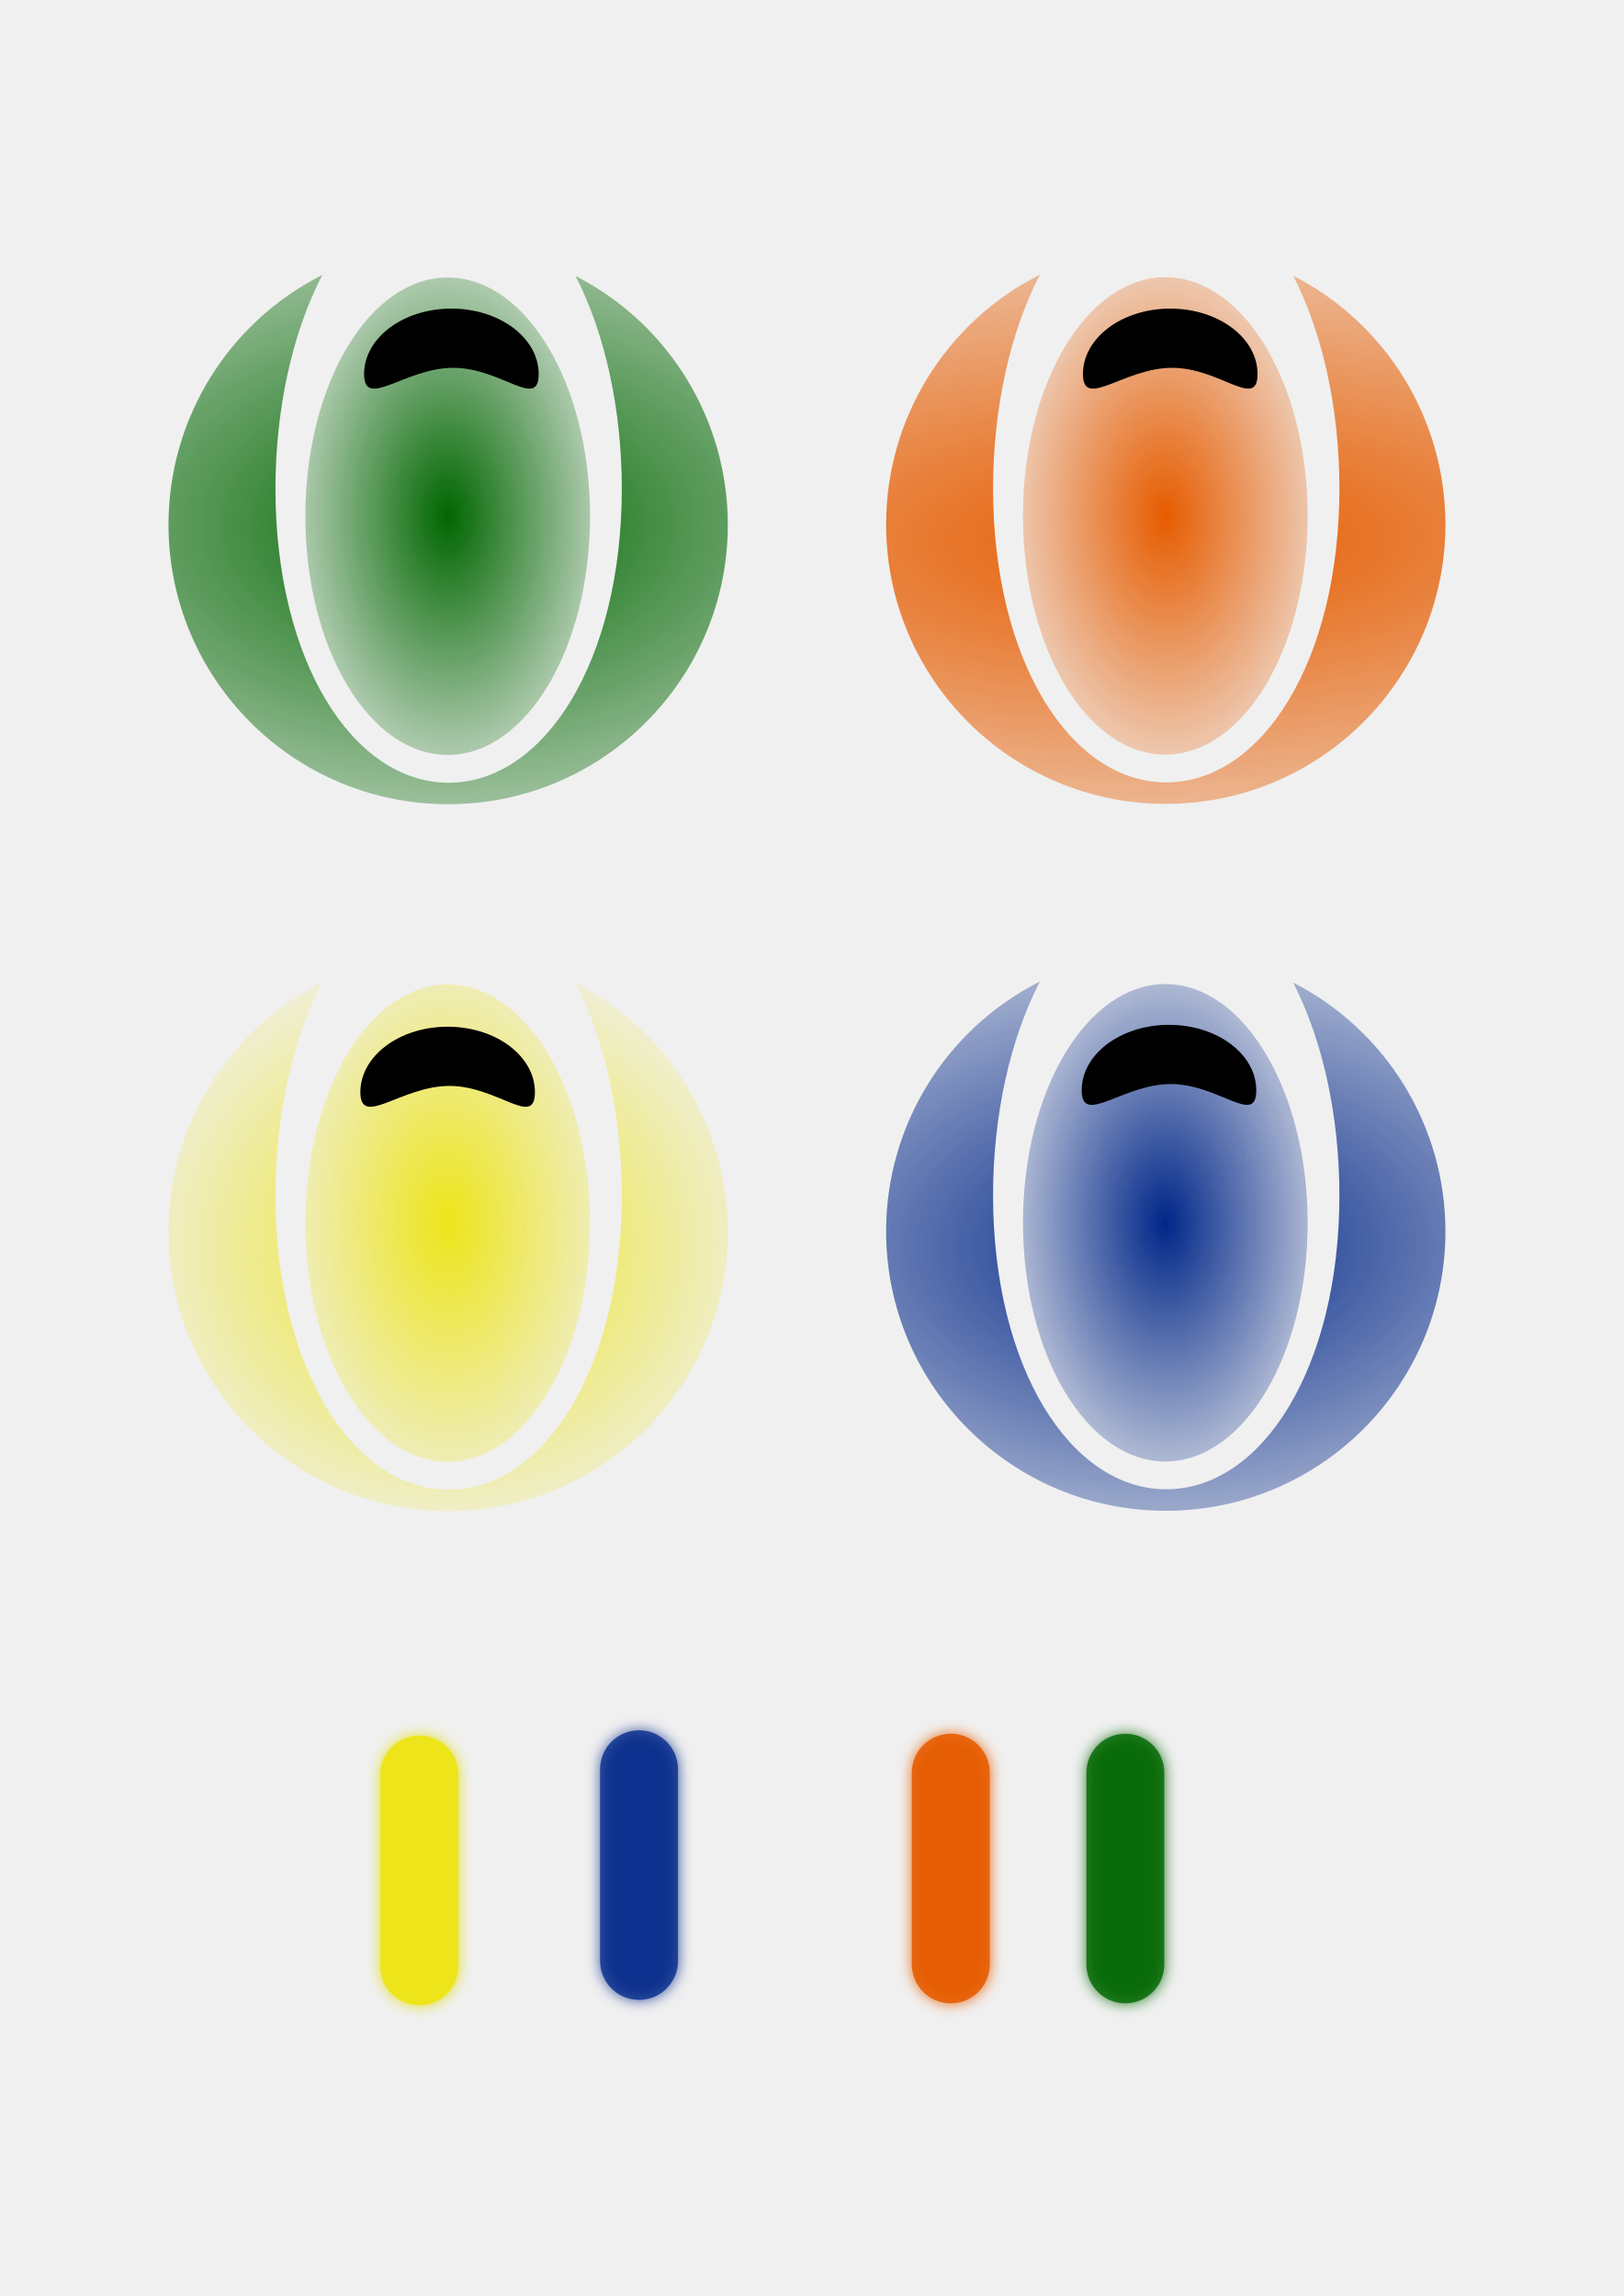
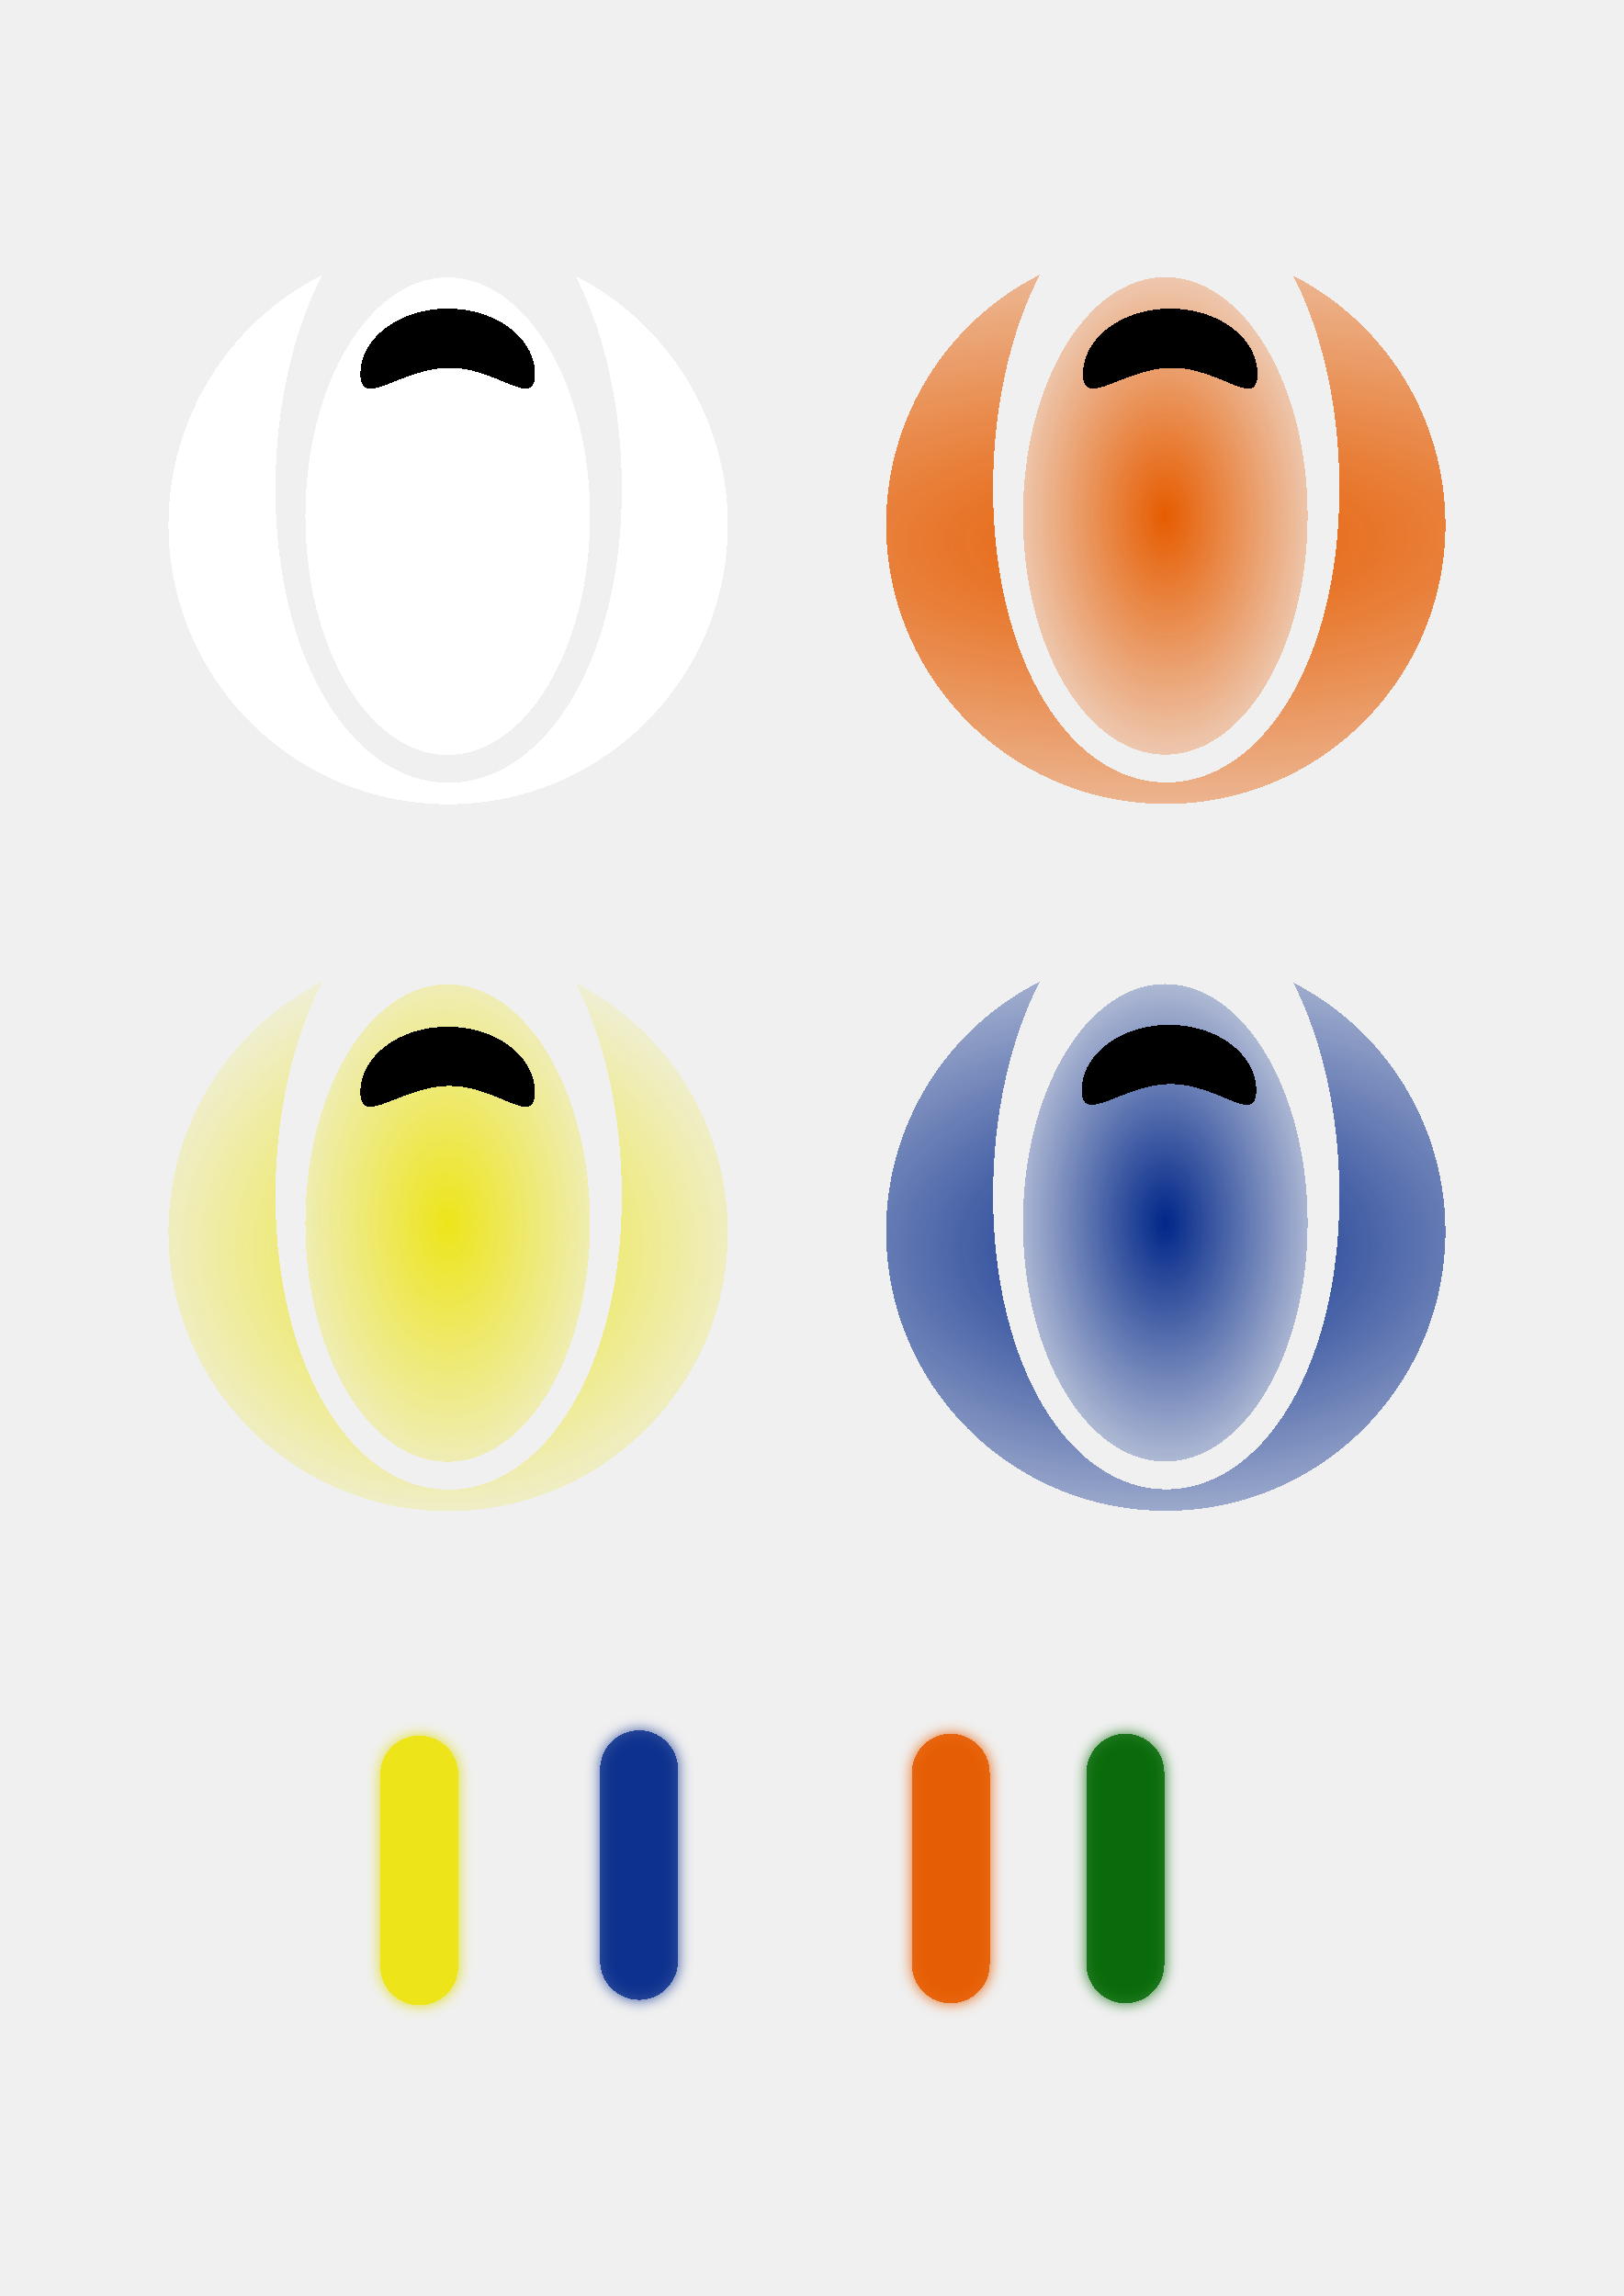
- <svg xmlns="http://www.w3.org/2000/svg" xmlns:xlink="http://www.w3.org/1999/xlink" width="210mm" height="297mm" viewBox="0 0 744.094 1052.362" id="svg2" version="1.1">
+ <svg xmlns="http://www.w3.org/2000/svg" xmlns:xlink="http://www.w3.org/1999/xlink" width="210mm" height="297mm" viewBox="0 0 744.094 1052.362" id="svg2" version="1.1" shape-rendering="crispEdges">
  <defs id="defs4">
+     <linearGradient id="linearGradient4968">
+       <stop style="stop-color:#000000;stop-opacity:1;" offset="0" id="stop4970" />
+       <stop style="stop-color:#000000;stop-opacity:0;" offset="1" id="stop4972" />
+     </linearGradient>
+     <linearGradient id="green">
+       <stop id="stop4794" offset="0" style="stop-color:#006600;stop-opacity:1;" />
+       <stop id="stop4796" offset="1" style="stop-color:#006600;stop-opacity:0;" />
+     </linearGradient>
    <linearGradient id="yellow">
      <stop style="stop-color:#ede51a;stop-opacity:1;" offset="0" id="stop4189" />
      <stop style="stop-color:#ede51a;stop-opacity:0;" offset="1" id="stop4191" />
    </linearGradient>
    <linearGradient id="blue">
      <stop style="stop-color:#002688;stop-opacity:1;" offset="0" id="stop4177" />
      <stop style="stop-color:#002688;stop-opacity:0;" offset="1" id="stop4179" />
    </linearGradient>
    <linearGradient id="orange">
      <stop style="stop-color:#e65c00;stop-opacity:1;" offset="0" id="stop6746" />
      <stop style="stop-color:#e65c00;stop-opacity:0;" offset="1" id="stop6748" />
    </linearGradient>
-     <linearGradient id="green">
-       <stop style="stop-color:#006600;stop-opacity:1;" offset="0" id="stop5795" />
-       <stop style="stop-color:#006600;stop-opacity:0;" offset="1" id="stop5797" />
-     </linearGradient>
    <radialGradient xlink:href="#orange" id="radialGradient4824" cx="366.602" cy="489.459" fx="366.602" fy="489.459" r="65.386" gradientTransform="matrix(1.415507,-0.02623336,0.04277965,2.308317,-5.83614,-883.7507)" gradientUnits="userSpaceOnUse" />
-     <radialGradient xlink:href="#green" id="radialGradient5070" gradientUnits="userSpaceOnUse" gradientTransform="matrix(2.535717,-0.02001862,0.01215682,1.539876,-730.7446,-511.8383)" cx="366.812" cy="493.306" fx="366.812" fy="493.306" r="128.363" />
    <radialGradient xlink:href="#green" id="radialGradient5072" gradientUnits="userSpaceOnUse" gradientTransform="matrix(2.535717,-0.02001862,0.01215682,1.539876,-730.7446,-511.8383)" cx="366.812" cy="493.306" fx="366.812" fy="493.306" r="128.363" />
-     <radialGradient xlink:href="#green" id="radialGradient5074" gradientUnits="userSpaceOnUse" gradientTransform="matrix(1.415507,-0.02623336,0.04277965,2.308317,-334.6933,-883.6079)" cx="366.602" cy="489.459" fx="366.602" fy="489.459" r="65.386" />
    <radialGradient xlink:href="#green" id="radialGradient5086" gradientUnits="userSpaceOnUse" gradientTransform="matrix(2.535717,-0.02001862,0.01215682,1.539876,-401.8875,-187.9812)" cx="366.812" cy="493.306" fx="366.812" fy="493.306" r="128.363" />
    <radialGradient xlink:href="#blue" id="radialGradient5088" gradientUnits="userSpaceOnUse" gradientTransform="matrix(1.415507,-0.02623336,0.04277965,2.308317,-5.83614,-559.7507)" cx="366.602" cy="489.459" fx="366.602" fy="489.459" r="65.386" />
    <radialGradient xlink:href="#green" id="radialGradient5092" gradientUnits="userSpaceOnUse" gradientTransform="matrix(2.535717,-0.02001862,0.01215682,1.539876,-730.7446,-187.8383)" cx="366.812" cy="493.306" fx="366.812" fy="493.306" r="128.363" />
    <radialGradient xlink:href="#yellow" id="radialGradient5094" gradientUnits="userSpaceOnUse" gradientTransform="matrix(1.415507,-0.02623336,0.04277965,2.308317,-334.6933,-559.6079)" cx="366.602" cy="489.459" fx="366.602" fy="489.459" r="65.386" />
    <radialGradient xlink:href="#orange" id="radialGradient6750" cx="534.24" cy="247.178" fx="534.24" fy="247.178" r="128.163" gradientTransform="matrix(4.288019,-0.04199238,0.01548982,1.581731,-1760.42,-121.3568)" gradientUnits="userSpaceOnUse" />
    <radialGradient xlink:href="#blue" id="radialGradient4181" cx="534.24" cy="571.049" fx="534.24" fy="571.049" r="128.363" gradientTransform="matrix(2.396802,-0.01799482,0.01099831,1.464907,-752.5084,-255.871)" gradientUnits="userSpaceOnUse" />
    <radialGradient xlink:href="#yellow" id="radialGradient4193" cx="205.383" cy="571.192" fx="205.383" fy="571.192" r="128.363" gradientTransform="matrix(1.289478,-0.02135828,0.01946853,1.175386,-70.57403,-95.79269)" gradientUnits="userSpaceOnUse" />
    <filter style="color-interpolation-filters:sRGB" id="filter4826" x="-0.214" width="1.428" y="-0.062" height="1.124">
      <feGaussianBlur stdDeviation="3.186" id="feGaussianBlur4828" />
    </filter>
+     <radialGradient xlink:href="#linearGradient4968" id="radialGradient4974" cx="205.173" cy="236.602" fx="205.173" fy="236.602" r="65.222" gradientTransform="matrix(1,0,0,1.677596,0,-160.3207)" gradientUnits="userSpaceOnUse" />
  </defs>
  <g id="layer2" style="display:inline">
    <rect style="display:inline;fill:#e2de1a;fill-opacity:1;filter:url(#filter4826)" id="rect4199-5" width="35.714" height="123.571" x="174.429" y="795.576" ry="17.857" />
    <rect ry="17.857" y="793.148" x="275.143" height="123.571" width="35.714" id="rect4846" style="display:inline;fill:#002688;fill-opacity:0.765;filter:url(#filter4826)" />
    <rect style="display:inline;fill:#e65c00;fill-opacity:0.882;filter:url(#filter4826)" id="rect4850" width="35.714" height="123.571" x="418" y="794.719" ry="17.857" />
    <rect ry="17.857" y="794.719" x="498" height="123.571" width="35.714" id="rect4854" style="display:inline;fill:#006600;fill-opacity:0.804;filter:url(#filter4826)" />
  </g>
-   <g id="layer1" style="display:inline">
+   <g id="layer1" style="display:inline;opacity:1">
    <path style="opacity:1;fill:url(#radialGradient6750);fill-opacity:1;fill-rule:nonzero;stroke:none;stroke-width:0.4;stroke-miterlimit:4;stroke-dasharray:none;stroke-opacity:1" d="m 476.552,125.887 c -43.207,21.779 -70.465,66.035 -70.475,114.42 5.5e-4,70.783 57.382,128.163 128.164,128.162 70.782,-5.5e-4 128.162,-57.38 128.162,-128.162 -0.053,-48.063 -26.992,-92.056 -69.777,-113.951 13.594,26.479 21.161,61.254 21.188,97.377 3.5e-4,79.222 -35.532,134.874 -79.363,134.874 -43.831,-2e-4 -79.364,-55.652 -79.363,-134.874 0.037,-36.353 7.709,-71.325 21.465,-97.846 z" id="path4293" />
    <path style="fill:none;stroke:#210000;stroke-width:0.4;stroke-miterlimit:4;stroke-dasharray:none;stroke-opacity:1" id="path4293-8" r="128.163" cy="445.797" cx="382.28" d="" />
-     <ellipse style="fill:url(#radialGradient4824);fill-opacity:1;stroke:none;stroke-width:0.329;stroke-miterlimit:4;stroke-dasharray:none;stroke-opacity:1" id="path4315" cx="534.031" cy="236.459" rx="65.222" ry="109.416" />
-     <path id="path5066" d="m 147.694,126.03 c -43.207,21.779 -70.465,66.035 -70.475,114.42 5.5e-4,70.783 57.382,128.163 128.164,128.162 70.782,-5.5e-4 128.162,-57.38 128.162,-128.162 -0.053,-48.063 -26.992,-92.056 -69.777,-113.951 13.594,26.479 21.161,61.254 21.188,97.377 3.5e-4,79.222 -35.532,134.874 -79.363,134.874 -43.831,-2e-4 -79.364,-55.652 -79.363,-134.874 0.037,-36.353 7.709,-71.325 21.465,-97.846 z" style="fill:url(#radialGradient5070);fill-opacity:1;fill-rule:nonzero;stroke:url(#radialGradient5072);stroke-width:0.4;stroke-miterlimit:4;stroke-dasharray:none;stroke-opacity:0" />
-     <ellipse ry="109.416" rx="65.222" cy="236.602" cx="205.173" id="ellipse5068" style="fill:url(#radialGradient5074);fill-opacity:1;stroke:none;stroke-width:0.329;stroke-miterlimit:4;stroke-dasharray:none;stroke-opacity:1" />
+     <ellipse style="fill:url(#radialGradient4824);fill-opacity:1;stroke:none;stroke-width:0.329;stroke-miterlimit:4;stroke-dasharray:none;stroke-opacity:1;opacity:1;" id="path4315" cx="534.031" cy="236.459" rx="65.222" ry="109.416" />
+     <path id="path5066" d="m 147.694,126.03 c -43.207,21.779 -70.465,66.035 -70.475,114.42 5.5e-4,70.783 57.382,128.163 128.164,128.162 70.782,-5.5e-4 128.162,-57.38 128.162,-128.162 -0.053,-48.063 -26.992,-92.056 -69.777,-113.951 13.594,26.479 21.161,61.254 21.188,97.377 3.5e-4,79.222 -35.532,134.874 -79.363,134.874 -43.831,-2e-4 -79.364,-55.652 -79.363,-134.874 0.037,-36.353 7.709,-71.325 21.465,-97.846 z" style="fill:#ffffff;fill-opacity:1;fill-rule:nonzero;stroke:url(#radialGradient5072);stroke-width:0.4;stroke-miterlimit:4;stroke-dasharray:none;stroke-opacity:0;opacity:1" />
+     <ellipse ry="109.416" rx="65.222" cy="236.602" cx="205.173" id="ellipse5068" style="fill:#ffffff;fill-opacity:1;stroke:url(#radialGradient4974);stroke-width:0.329;stroke-miterlimit:4;stroke-dasharray:none;stroke-opacity:1;fill-rule:nonzero;opacity:1" />
    <path id="path5076" d="m 476.552,449.887 c -43.207,21.779 -70.465,66.035 -70.475,114.42 5.5e-4,70.783 57.382,128.163 128.164,128.162 70.782,-5.5e-4 128.162,-57.38 128.162,-128.162 -0.053,-48.063 -26.992,-92.056 -69.777,-113.951 13.594,26.479 21.161,61.254 21.188,97.377 3.5e-4,79.222 -35.532,134.874 -79.363,134.874 -43.831,-2e-4 -79.364,-55.652 -79.363,-134.874 0.037,-36.353 7.709,-71.325 21.465,-97.846 z" style="fill:url(#radialGradient4181);fill-opacity:1;fill-rule:nonzero;stroke:url(#radialGradient5086);stroke-width:0.4;stroke-miterlimit:4;stroke-dasharray:none;stroke-opacity:0" />
    <ellipse ry="109.416" rx="65.222" cy="560.459" cx="534.031" id="ellipse5078" style="fill:url(#radialGradient5088);fill-opacity:1;stroke:none;stroke-width:0.329;stroke-miterlimit:4;stroke-dasharray:none;stroke-opacity:1" />
    <path style="fill:url(#radialGradient4193);fill-opacity:1;fill-rule:nonzero;stroke:url(#radialGradient5092);stroke-width:0.4;stroke-miterlimit:4;stroke-dasharray:none;stroke-opacity:0" d="m 147.694,450.03 c -43.207,21.779 -70.465,66.035 -70.475,114.42 5.5e-4,70.783 57.382,128.163 128.164,128.162 70.782,-5.5e-4 128.162,-57.38 128.162,-128.162 -0.053,-48.063 -26.992,-92.056 -69.777,-113.951 13.594,26.479 21.161,61.254 21.188,97.377 3.5e-4,79.222 -35.532,134.874 -79.363,134.874 -43.831,-2e-4 -79.364,-55.652 -79.363,-134.874 0.037,-36.353 7.709,-71.325 21.465,-97.846 z" id="path5080" />
    <ellipse style="fill:url(#radialGradient5094);fill-opacity:1;stroke:none;stroke-width:0.329;stroke-miterlimit:4;stroke-dasharray:none;stroke-opacity:1" id="ellipse5082" cx="205.173" cy="560.602" rx="65.222" ry="109.416" />
    <rect style="fill:#ede51a;fill-opacity:1" id="rect4199" width="35.714" height="123.571" x="174.286" y="795.505" ry="17.857" />
    <rect ry="17.857" y="793.076" x="275" height="123.571" width="35.714" id="rect4848" style="fill:#002688;fill-opacity:0.765" />
    <rect style="fill:#e65c00;fill-opacity:0.882" id="rect4852" width="35.714" height="123.571" x="417.857" y="794.648" ry="17.857" />
    <rect ry="17.857" y="794.648" x="497.857" height="123.571" width="35.714" id="rect4856" style="fill:#006600;fill-opacity:0.804" />
-     <path style="display:inline;fill:#000000;fill-opacity:1" d="m 246.857,171.446 c 0,16.569 -17.067,-2.857 -39.158,-2.857 -22.091,0 -40.842,19.426 -40.842,2.857 0,-16.569 17.909,-30 40,-30 22.091,0 40,13.431 40,30 z" id="path4178" />
+     <path style="display:inline;fill:#000000;fill-opacity:1" d="m 245.173,171.446 c 0,16.569 -17.067,-2.857 -39.158,-2.857 -22.091,0 -40.842,19.426 -40.842,2.857 0,-16.569 17.909,-30 40,-30 22.091,0 40,13.431 40,30 z" id="path4178" />
    <path style="display:inline;fill:#000000;fill-opacity:1" d="m 576.286,171.446 c 0,16.569 -17.067,-2.857 -39.158,-2.857 -22.091,0 -40.842,19.426 -40.842,2.857 0,-16.569 17.909,-30 40,-30 22.091,0 40,13.431 40,30 z" id="path4178-1" />
    <path style="display:inline;fill:#000000;fill-opacity:1" d="m 245.143,500.589 c 0,16.569 -17.067,-2.857 -39.158,-2.857 -22.091,0 -40.842,19.426 -40.842,2.857 0,-16.569 17.909,-30 40,-30 22.091,0 40,13.431 40,30 z" id="path4178-4" />
    <path style="display:inline;fill:#000000;fill-opacity:1" d="m 575.714,499.732 c 0,16.569 -17.067,-2.857 -39.158,-2.857 -22.091,0 -40.842,19.426 -40.842,2.857 0,-16.569 17.909,-30 40,-30 22.091,0 40,13.431 40,30 z" id="path4178-8" />
  </g>
</svg>
